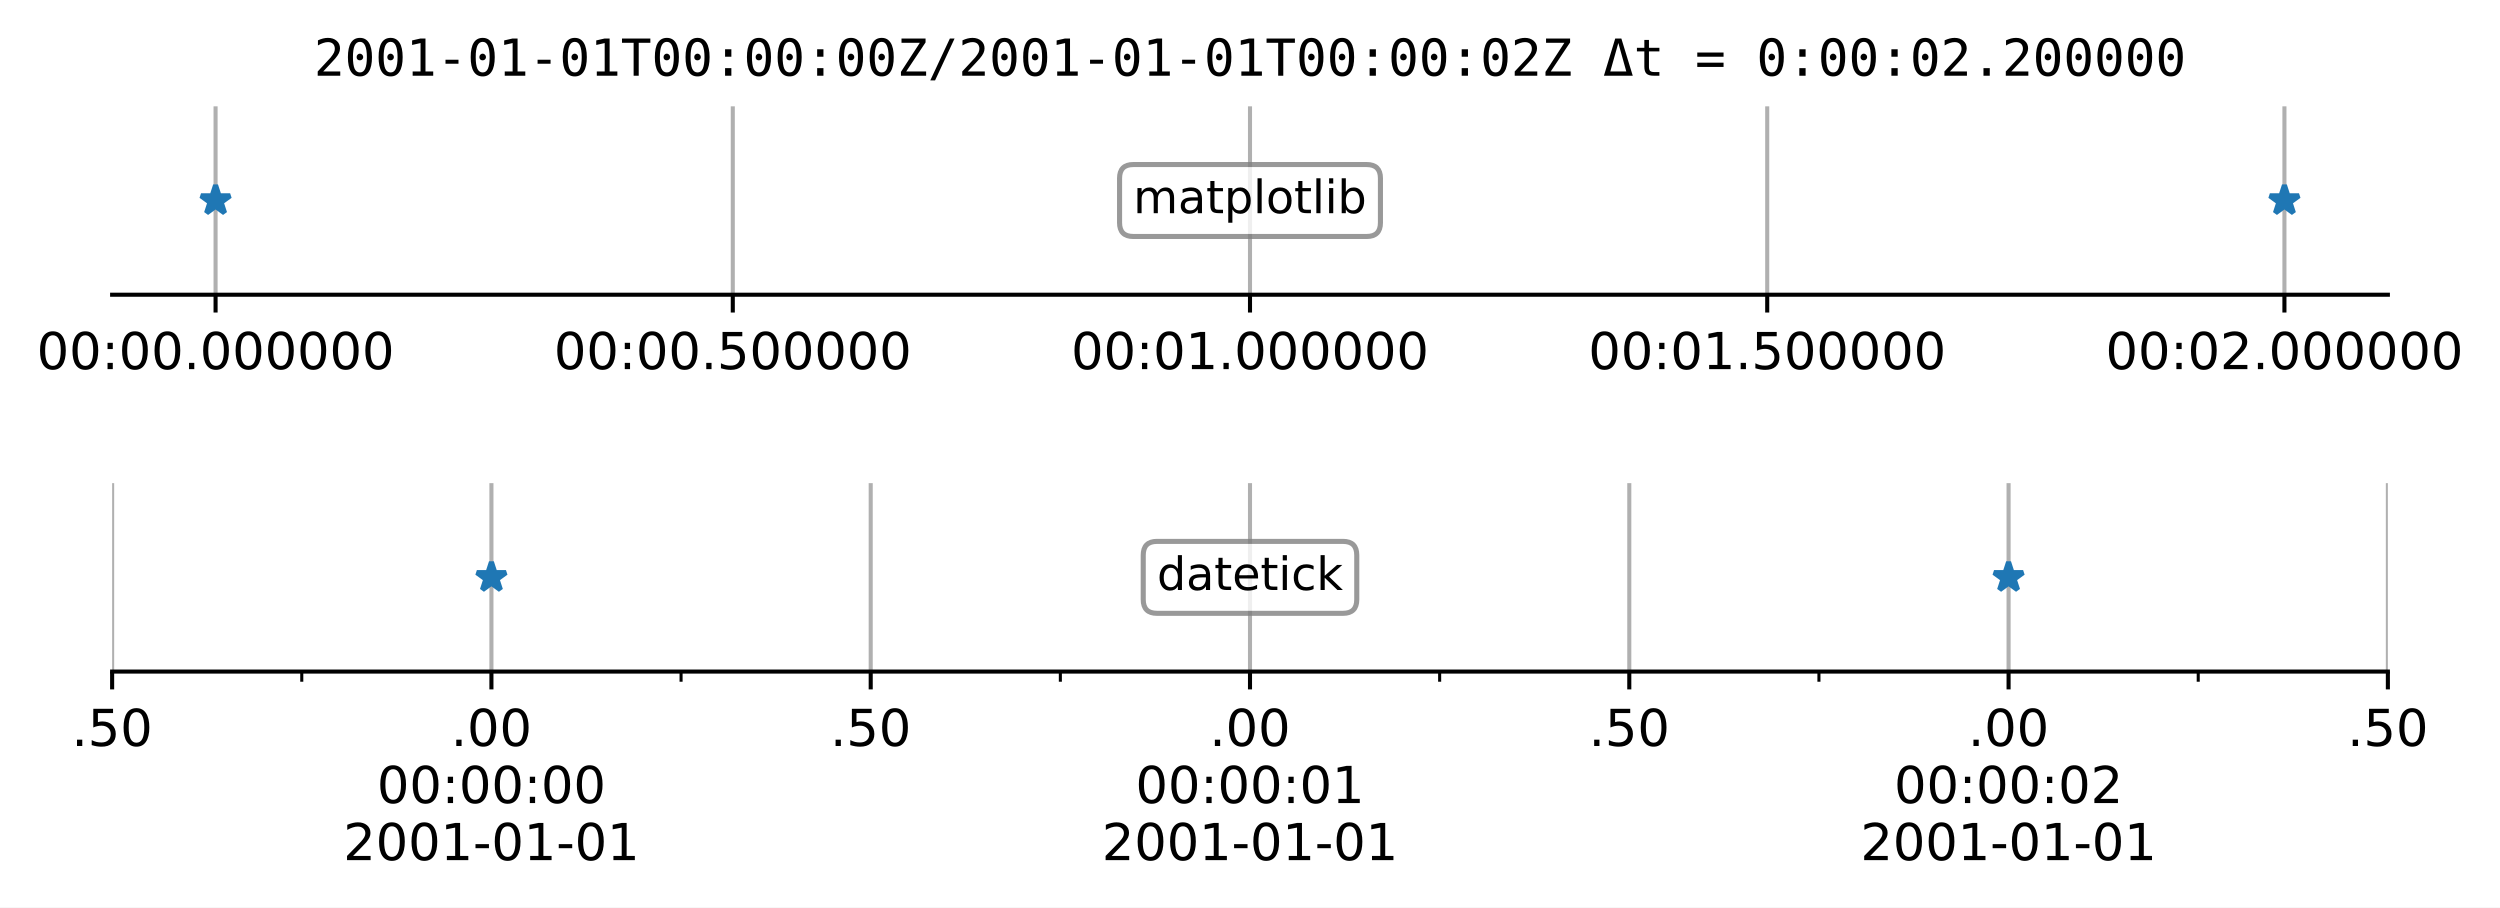
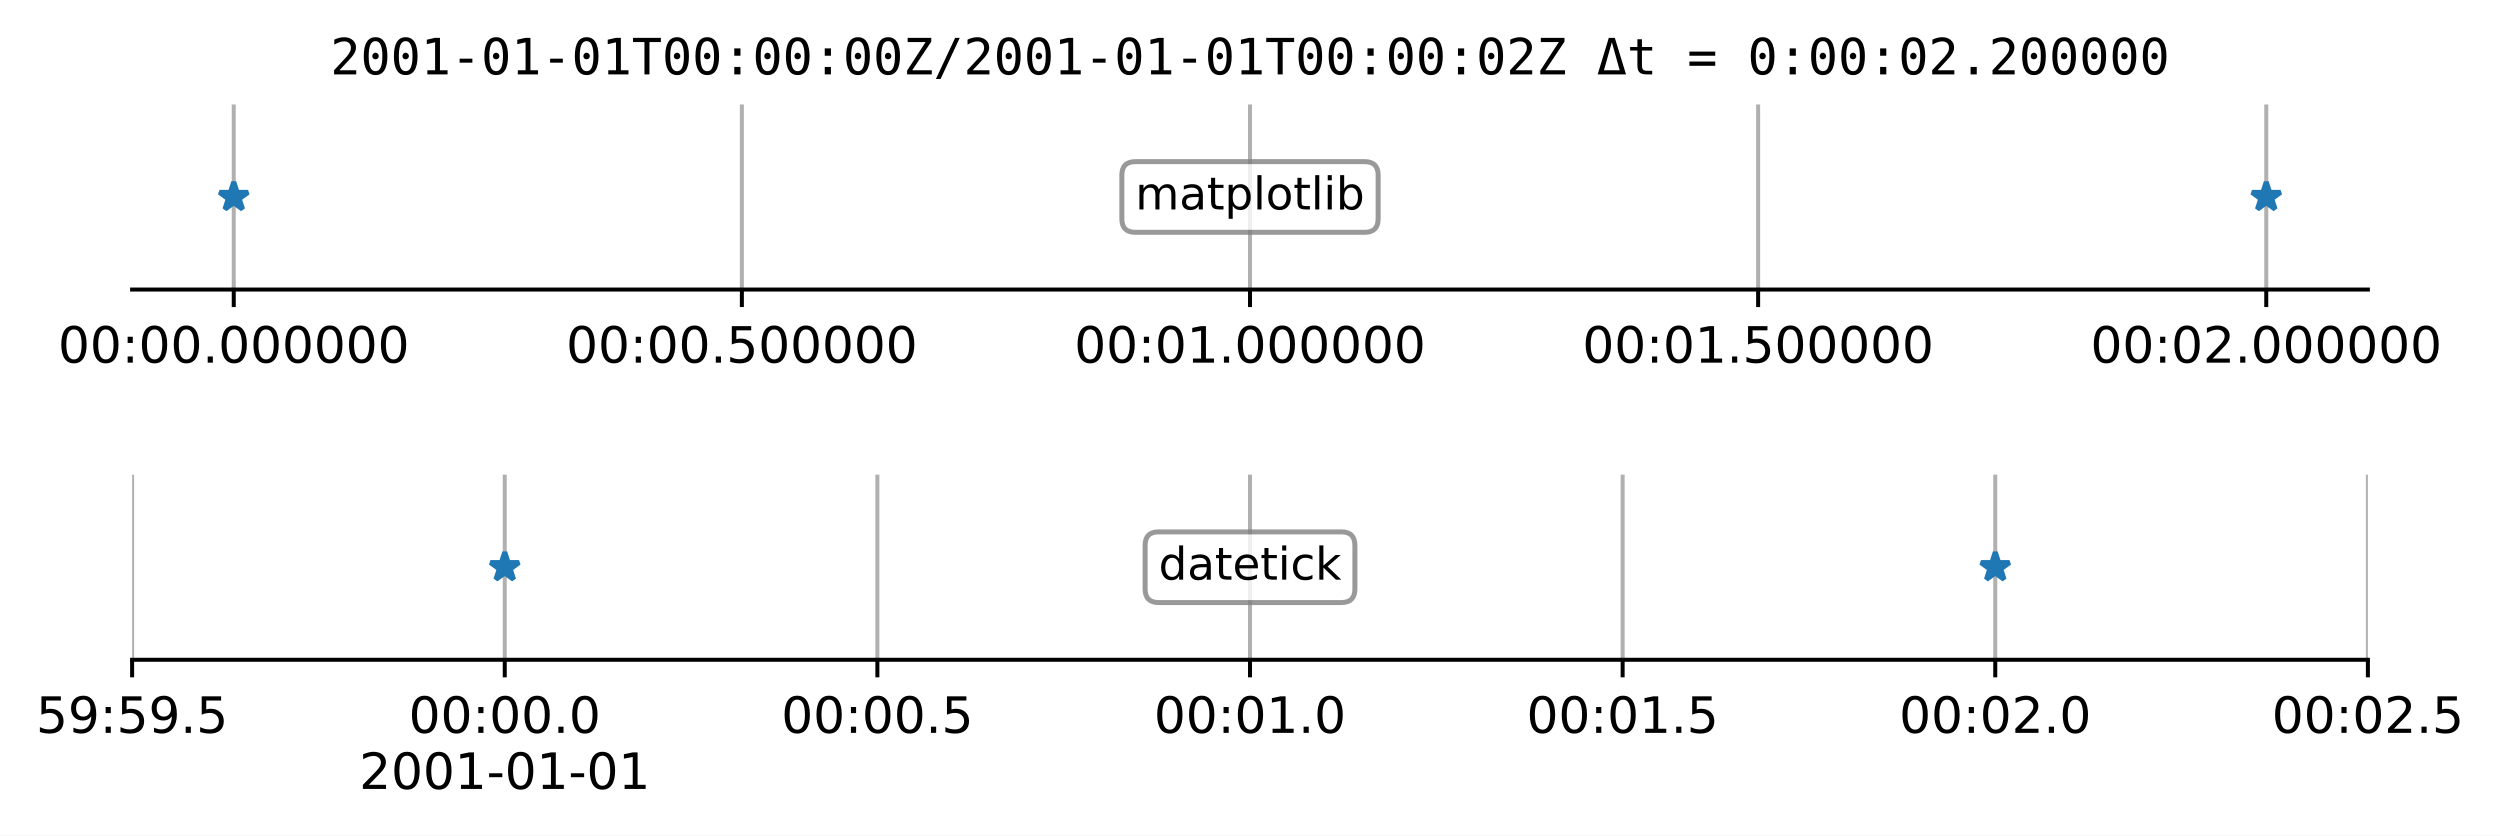
- <svg xmlns="http://www.w3.org/2000/svg" xmlns:xlink="http://www.w3.org/1999/xlink" width="490.39pt" height="178.005pt" viewBox="0 0 490.39 178.005" version="1.1">
+ <svg xmlns="http://www.w3.org/2000/svg" xmlns:xlink="http://www.w3.org/1999/xlink" width="499.159pt" height="166.808pt" viewBox="0 0 499.159 166.808" version="1.1">
  <defs>
    <style type="text/css">*{stroke-linejoin: round; stroke-linecap: butt}</style>
  </defs>
  <g id="figure_1">
    <g id="patch_1">
-       <path d="M 0 178.005  L 490.39 178.005  L 490.39 0  L 0 0  z " style="fill: #ffffff" />
+       <path d="M 0 166.808  L 499.159 166.808  L 499.159 0  L 0 0  z " style="fill: #ffffff" />
    </g>
    <g id="axes_1">
      <g id="patch_2">
-         <path d="M 21.995 57.812  L 468.395 57.812  L 468.395 20.852  L 21.995 20.852  z " style="fill: #ffffff" />
+         <path d="M 26.38 57.812  L 472.78 57.812  L 472.78 20.852  L 26.38 20.852  z " style="fill: #ffffff" />
      </g>
      <g id="matplotlib.axis_1">
        <g id="xtick_1">
          <g id="line2d_1">
-             <path d="M 42.286 57.812  L 42.286 20.852  " clip-path="url(#p8a9eaa1c72)" style="fill: none; stroke: #b0b0b0; stroke-width: 0.8; stroke-linecap: square" />
+             <path d="M 46.671 57.812  L 46.671 20.852  " clip-path="url(#p5912273b09)" style="fill: none; stroke: #b0b0b0; stroke-width: 0.8; stroke-linecap: square" />
          </g>
          <g id="line2d_2">
            <defs>
-               <path id="m58f800e756" d="M 0 0  L 0 3.5  " style="stroke: #000000; stroke-width: 0.8" />
+               <path id="m1e6c41ab66" d="M 0 0  L 0 3.5  " style="stroke: #000000; stroke-width: 0.8" />
            </defs>
            <g>
-               <use xlink:href="#m58f800e756" x="42.286" y="57.812" style="stroke: #000000; stroke-width: 0.8" />
+               <use xlink:href="#m1e6c41ab66" x="46.671" y="57.812" style="stroke: #000000; stroke-width: 0.8" />
            </g>
          </g>
          <g id="text_1">
-             <text style="font-size: 10px; font-family: 'DejaVu Sans', 'Bitstream Vera Sans', 'Computer Modern Sans Serif', 'Lucida Grande', 'Verdana', 'Geneva', 'Lucid', 'Arial', 'Helvetica', 'Avant Garde', sans-serif; text-anchor: middle" x="42.286" y="72.41" transform="rotate(-0 42.28595 72.41)">00:00.000000</text>
+             <text style="font-size: 10px; font-family: 'DejaVu Sans', 'Bitstream Vera Sans', 'Computer Modern Sans Serif', 'Lucida Grande', 'Verdana', 'Geneva', 'Lucid', 'Arial', 'Helvetica', 'Avant Garde', sans-serif; text-anchor: middle" x="46.671" y="72.41" transform="rotate(-0 46.67059 72.41)">00:00.000000</text>
          </g>
        </g>
        <g id="xtick_2">
          <g id="line2d_3">
-             <path d="M 143.741 57.812  L 143.741 20.852  " clip-path="url(#p8a9eaa1c72)" style="fill: none; stroke: #b0b0b0; stroke-width: 0.8; stroke-linecap: square" />
+             <path d="M 148.125 57.812  L 148.125 20.852  " clip-path="url(#p5912273b09)" style="fill: none; stroke: #b0b0b0; stroke-width: 0.8; stroke-linecap: square" />
          </g>
          <g id="line2d_4">
            <g>
-               <use xlink:href="#m58f800e756" x="143.741" y="57.812" style="stroke: #000000; stroke-width: 0.8" />
+               <use xlink:href="#m1e6c41ab66" x="148.125" y="57.812" style="stroke: #000000; stroke-width: 0.8" />
            </g>
          </g>
          <g id="text_2">
-             <text style="font-size: 10px; font-family: 'DejaVu Sans', 'Bitstream Vera Sans', 'Computer Modern Sans Serif', 'Lucida Grande', 'Verdana', 'Geneva', 'Lucid', 'Arial', 'Helvetica', 'Avant Garde', sans-serif; text-anchor: middle" x="143.741" y="72.41" transform="rotate(-0 143.7405 72.41)">00:00.500000</text>
+             <text style="font-size: 10px; font-family: 'DejaVu Sans', 'Bitstream Vera Sans', 'Computer Modern Sans Serif', 'Lucida Grande', 'Verdana', 'Geneva', 'Lucid', 'Arial', 'Helvetica', 'Avant Garde', sans-serif; text-anchor: middle" x="148.125" y="72.41" transform="rotate(-0 148.1252 72.41)">00:00.500000</text>
          </g>
        </g>
        <g id="xtick_3">
          <g id="line2d_5">
-             <path d="M 245.195 57.812  L 245.195 20.852  " clip-path="url(#p8a9eaa1c72)" style="fill: none; stroke: #b0b0b0; stroke-width: 0.8; stroke-linecap: square" />
+             <path d="M 249.58 57.812  L 249.58 20.852  " clip-path="url(#p5912273b09)" style="fill: none; stroke: #b0b0b0; stroke-width: 0.8; stroke-linecap: square" />
          </g>
          <g id="line2d_6">
            <g>
-               <use xlink:href="#m58f800e756" x="245.195" y="57.812" style="stroke: #000000; stroke-width: 0.8" />
+               <use xlink:href="#m1e6c41ab66" x="249.58" y="57.812" style="stroke: #000000; stroke-width: 0.8" />
            </g>
          </g>
          <g id="text_3">
-             <text style="font-size: 10px; font-family: 'DejaVu Sans', 'Bitstream Vera Sans', 'Computer Modern Sans Serif', 'Lucida Grande', 'Verdana', 'Geneva', 'Lucid', 'Arial', 'Helvetica', 'Avant Garde', sans-serif; text-anchor: middle" x="245.195" y="72.41" transform="rotate(-0 245.1951 72.41)">00:01.000000</text>
+             <text style="font-size: 10px; font-family: 'DejaVu Sans', 'Bitstream Vera Sans', 'Computer Modern Sans Serif', 'Lucida Grande', 'Verdana', 'Geneva', 'Lucid', 'Arial', 'Helvetica', 'Avant Garde', sans-serif; text-anchor: middle" x="249.58" y="72.41" transform="rotate(-0 249.5797 72.41)">00:01.000000</text>
          </g>
        </g>
        <g id="xtick_4">
          <g id="line2d_7">
-             <path d="M 346.65 57.812  L 346.65 20.852  " clip-path="url(#p8a9eaa1c72)" style="fill: none; stroke: #b0b0b0; stroke-width: 0.8; stroke-linecap: square" />
+             <path d="M 351.034 57.812  L 351.034 20.852  " clip-path="url(#p5912273b09)" style="fill: none; stroke: #b0b0b0; stroke-width: 0.8; stroke-linecap: square" />
          </g>
          <g id="line2d_8">
            <g>
-               <use xlink:href="#m58f800e756" x="346.65" y="57.812" style="stroke: #000000; stroke-width: 0.8" />
+               <use xlink:href="#m1e6c41ab66" x="351.034" y="57.812" style="stroke: #000000; stroke-width: 0.8" />
            </g>
          </g>
          <g id="text_4">
-             <text style="font-size: 10px; font-family: 'DejaVu Sans', 'Bitstream Vera Sans', 'Computer Modern Sans Serif', 'Lucida Grande', 'Verdana', 'Geneva', 'Lucid', 'Arial', 'Helvetica', 'Avant Garde', sans-serif; text-anchor: middle" x="346.65" y="72.41" transform="rotate(-0 346.6496 72.41)">00:01.500000</text>
+             <text style="font-size: 10px; font-family: 'DejaVu Sans', 'Bitstream Vera Sans', 'Computer Modern Sans Serif', 'Lucida Grande', 'Verdana', 'Geneva', 'Lucid', 'Arial', 'Helvetica', 'Avant Garde', sans-serif; text-anchor: middle" x="351.034" y="72.41" transform="rotate(-0 351.0343 72.41)">00:01.500000</text>
          </g>
        </g>
        <g id="xtick_5">
          <g id="line2d_9">
-             <path d="M 448.104 57.812  L 448.104 20.852  " clip-path="url(#p8a9eaa1c72)" style="fill: none; stroke: #b0b0b0; stroke-width: 0.8; stroke-linecap: square" />
+             <path d="M 452.489 57.812  L 452.489 20.852  " clip-path="url(#p5912273b09)" style="fill: none; stroke: #b0b0b0; stroke-width: 0.8; stroke-linecap: square" />
          </g>
          <g id="line2d_10">
            <g>
-               <use xlink:href="#m58f800e756" x="448.104" y="57.812" style="stroke: #000000; stroke-width: 0.8" />
+               <use xlink:href="#m1e6c41ab66" x="452.489" y="57.812" style="stroke: #000000; stroke-width: 0.8" />
            </g>
          </g>
          <g id="text_5">
-             <text style="font-size: 10px; font-family: 'DejaVu Sans', 'Bitstream Vera Sans', 'Computer Modern Sans Serif', 'Lucida Grande', 'Verdana', 'Geneva', 'Lucid', 'Arial', 'Helvetica', 'Avant Garde', sans-serif; text-anchor: middle" x="448.104" y="72.41" transform="rotate(-0 448.1042 72.41)">00:02.000000</text>
+             <text style="font-size: 10px; font-family: 'DejaVu Sans', 'Bitstream Vera Sans', 'Computer Modern Sans Serif', 'Lucida Grande', 'Verdana', 'Geneva', 'Lucid', 'Arial', 'Helvetica', 'Avant Garde', sans-serif; text-anchor: middle" x="452.489" y="72.41" transform="rotate(-0 452.4888 72.41)">00:02.000000</text>
          </g>
        </g>
      </g>
      <g id="line2d_11">
        <defs>
-           <path id="m8601014cf4" d="M 0 -3  L -0.674 -0.927  L -2.853 -0.927  L -1.09 0.354  L -1.763 2.427  L -0 1.146  L 1.763 2.427  L 1.09 0.354  L 2.853 -0.927  L 0.674 -0.927  z " style="stroke: #1f77b4; stroke-linejoin: bevel" />
+           <path id="maf42e94cd1" d="M 0 -3  L -0.674 -0.927  L -2.853 -0.927  L -1.09 0.354  L -1.763 2.427  L -0 1.146  L 1.763 2.427  L 1.09 0.354  L 2.853 -0.927  L 0.674 -0.927  z " style="stroke: #1f77b4; stroke-linejoin: bevel" />
        </defs>
-         <g clip-path="url(#p8a9eaa1c72)">
-           <use xlink:href="#m8601014cf4" x="42.286" y="39.332" style="fill: #1f77b4; stroke: #1f77b4; stroke-linejoin: bevel" />
-           <use xlink:href="#m8601014cf4" x="448.104" y="39.332" style="fill: #1f77b4; stroke: #1f77b4; stroke-linejoin: bevel" />
+         <g clip-path="url(#p5912273b09)">
+           <use xlink:href="#maf42e94cd1" x="46.671" y="39.332" style="fill: #1f77b4; stroke: #1f77b4; stroke-linejoin: bevel" />
+           <use xlink:href="#maf42e94cd1" x="452.489" y="39.332" style="fill: #1f77b4; stroke: #1f77b4; stroke-linejoin: bevel" />
        </g>
      </g>
      <g id="patch_3">
-         <path d="M 21.995 57.812  L 468.395 57.812  " style="fill: none; stroke: #000000; stroke-width: 0.8; stroke-linejoin: miter; stroke-linecap: square" />
+         <path d="M 26.38 57.812  L 472.78 57.812  " style="fill: none; stroke: #000000; stroke-width: 0.8; stroke-linejoin: miter; stroke-linecap: square" />
      </g>
      <g id="text_6">
        <g id="patch_4">
-           <path d="M 222.308 46.387  L 268.082 46.387  Q 270.782 46.387 270.782 43.687  L 270.782 34.976  Q 270.782 32.276 268.082 32.276  L 222.308 32.276  Q 219.608 32.276 219.608 34.976  L 219.608 43.687  Q 219.608 46.387 222.308 46.387  z " style="fill: #ffffff; opacity: 0.8; stroke: #808080; stroke-linejoin: miter" />
-         </g>
-         <text style="font-size: 9px; font-family: 'DejaVu Sans', 'Bitstream Vera Sans', 'Computer Modern Sans Serif', 'Lucida Grande', 'Verdana', 'Geneva', 'Lucid', 'Arial', 'Helvetica', 'Avant Garde', sans-serif; text-anchor: middle" x="245.195" y="41.815" transform="rotate(-0 245.1951 41.815)">matplotlib</text>
+           <path d="M 226.693 46.387  L 272.466 46.387  Q 275.166 46.387 275.166 43.687  L 275.166 34.976  Q 275.166 32.276 272.466 32.276  L 226.693 32.276  Q 223.993 32.276 223.993 34.976  L 223.993 43.687  Q 223.993 46.387 226.693 46.387  z " style="fill: #ffffff; opacity: 0.8; stroke: #808080; stroke-linejoin: miter" />
+         </g>
+         <text style="font-size: 9px; font-family: 'DejaVu Sans', 'Bitstream Vera Sans', 'Computer Modern Sans Serif', 'Lucida Grande', 'Verdana', 'Geneva', 'Lucid', 'Arial', 'Helvetica', 'Avant Garde', sans-serif; text-anchor: middle" x="249.58" y="41.815" transform="rotate(-0 249.5797 41.815)">matplotlib</text>
      </g>
      <g id="text_7">
-         <text style="font-size: 10px; font-family: 'DejaVu Sans Mono', 'Bitstream Vera Sans Mono', 'Computer Modern Typewriter', 'Andale Mono', 'Nimbus Mono L', 'Courier New', 'Courier', 'Fixed', 'Terminal', monospace; text-anchor: middle" x="245.195" y="14.852" transform="rotate(-0 245.195 14.85156)">2001-01-01T00:00:00Z/2001-01-01T00:00:02Z Δt = 0:00:02.200000</text>
+         <text style="font-size: 10px; font-family: 'DejaVu Sans Mono', 'Bitstream Vera Sans Mono', 'Computer Modern Typewriter', 'Andale Mono', 'Nimbus Mono L', 'Courier New', 'Courier', 'Fixed', 'Terminal', monospace; text-anchor: middle" x="249.58" y="14.852" transform="rotate(-0 249.5797 14.85156)">2001-01-01T00:00:00Z/2001-01-01T00:00:02Z Δt = 0:00:02.200000</text>
      </g>
    </g>
    <g id="axes_2">
      <g id="patch_5">
-         <path d="M 21.995 131.732  L 468.395 131.732  L 468.395 94.772  L 21.995 94.772  z " style="fill: #ffffff" />
+         <path d="M 26.38 131.732  L 472.78 131.732  L 472.78 94.772  L 26.38 94.772  z " style="fill: #ffffff" />
      </g>
      <g id="matplotlib.axis_2">
        <g id="xtick_6">
          <g id="line2d_12">
-             <path d="M 21.995 131.732  L 21.995 94.772  " clip-path="url(#p465b9ae20a)" style="fill: none; stroke: #b0b0b0; stroke-width: 0.8; stroke-linecap: square" />
+             <path d="M 26.38 131.732  L 26.38 94.772  " clip-path="url(#p5b80250473)" style="fill: none; stroke: #b0b0b0; stroke-width: 0.8; stroke-linecap: square" />
          </g>
          <g id="line2d_13">
            <g>
-               <use xlink:href="#m58f800e756" x="21.995" y="131.732" style="stroke: #000000; stroke-width: 0.8" />
+               <use xlink:href="#m1e6c41ab66" x="26.38" y="131.732" style="stroke: #000000; stroke-width: 0.8" />
            </g>
          </g>
          <g id="text_8">
-             <text style="font-size: 10px; font-family: 'DejaVu Sans', 'Bitstream Vera Sans', 'Computer Modern Sans Serif', 'Lucida Grande', 'Verdana', 'Geneva', 'Lucid', 'Arial', 'Helvetica', 'Avant Garde', sans-serif; text-anchor: middle" x="21.995" y="146.33" transform="rotate(-0 21.99506 146.33)">.50</text>
+             <text style="font-size: 10px; font-family: 'DejaVu Sans', 'Bitstream Vera Sans', 'Computer Modern Sans Serif', 'Lucida Grande', 'Verdana', 'Geneva', 'Lucid', 'Arial', 'Helvetica', 'Avant Garde', sans-serif; text-anchor: middle" x="26.38" y="146.33" transform="rotate(-0 26.3797 146.33)">59:59.5</text>
          </g>
        </g>
        <g id="xtick_7">
          <g id="line2d_14">
-             <path d="M 96.395 131.732  L 96.395 94.772  " clip-path="url(#p465b9ae20a)" style="fill: none; stroke: #b0b0b0; stroke-width: 0.8; stroke-linecap: square" />
+             <path d="M 100.78 131.732  L 100.78 94.772  " clip-path="url(#p5b80250473)" style="fill: none; stroke: #b0b0b0; stroke-width: 0.8; stroke-linecap: square" />
          </g>
          <g id="line2d_15">
            <g>
-               <use xlink:href="#m58f800e756" x="96.395" y="131.732" style="stroke: #000000; stroke-width: 0.8" />
+               <use xlink:href="#m1e6c41ab66" x="100.78" y="131.732" style="stroke: #000000; stroke-width: 0.8" />
            </g>
          </g>
          <g id="text_9">
-             <text style="font-size: 10px; font-family: 'DejaVu Sans', 'Bitstream Vera Sans', 'Computer Modern Sans Serif', 'Lucida Grande', 'Verdana', 'Geneva', 'Lucid', 'Arial', 'Helvetica', 'Avant Garde', sans-serif" transform="translate(88.44349 146.33)">.00</text>
-             <text style="font-size: 10px; font-family: 'DejaVu Sans', 'Bitstream Vera Sans', 'Computer Modern Sans Serif', 'Lucida Grande', 'Verdana', 'Geneva', 'Lucid', 'Arial', 'Helvetica', 'Avant Garde', sans-serif" transform="translate(73.9388 157.5278)">00:00:00</text>
-             <text style="font-size: 10px; font-family: 'DejaVu Sans', 'Bitstream Vera Sans', 'Computer Modern Sans Serif', 'Lucida Grande', 'Verdana', 'Geneva', 'Lucid', 'Arial', 'Helvetica', 'Avant Garde', sans-serif" transform="translate(67.33724 168.7256)">2001-01-01</text>
+             <text style="font-size: 10px; font-family: 'DejaVu Sans', 'Bitstream Vera Sans', 'Computer Modern Sans Serif', 'Lucida Grande', 'Verdana', 'Geneva', 'Lucid', 'Arial', 'Helvetica', 'Avant Garde', sans-serif" transform="translate(81.60001 146.33)">00:00.0</text>
+             <text style="font-size: 10px; font-family: 'DejaVu Sans', 'Bitstream Vera Sans', 'Computer Modern Sans Serif', 'Lucida Grande', 'Verdana', 'Geneva', 'Lucid', 'Arial', 'Helvetica', 'Avant Garde', sans-serif" transform="translate(71.72188 157.5278)">2001-01-01</text>
          </g>
        </g>
        <g id="xtick_8">
          <g id="line2d_16">
-             <path d="M 170.795 131.732  L 170.795 94.772  " clip-path="url(#p465b9ae20a)" style="fill: none; stroke: #b0b0b0; stroke-width: 0.8; stroke-linecap: square" />
+             <path d="M 175.18 131.732  L 175.18 94.772  " clip-path="url(#p5b80250473)" style="fill: none; stroke: #b0b0b0; stroke-width: 0.8; stroke-linecap: square" />
          </g>
          <g id="line2d_17">
            <g>
-               <use xlink:href="#m58f800e756" x="170.795" y="131.732" style="stroke: #000000; stroke-width: 0.8" />
+               <use xlink:href="#m1e6c41ab66" x="175.18" y="131.732" style="stroke: #000000; stroke-width: 0.8" />
            </g>
          </g>
          <g id="text_10">
-             <text style="font-size: 10px; font-family: 'DejaVu Sans', 'Bitstream Vera Sans', 'Computer Modern Sans Serif', 'Lucida Grande', 'Verdana', 'Geneva', 'Lucid', 'Arial', 'Helvetica', 'Avant Garde', sans-serif; text-anchor: middle" x="170.795" y="146.33" transform="rotate(-0 170.795 146.33)">.50</text>
+             <text style="font-size: 10px; font-family: 'DejaVu Sans', 'Bitstream Vera Sans', 'Computer Modern Sans Serif', 'Lucida Grande', 'Verdana', 'Geneva', 'Lucid', 'Arial', 'Helvetica', 'Avant Garde', sans-serif; text-anchor: middle" x="175.18" y="146.33" transform="rotate(-0 175.1797 146.33)">00:00.5</text>
          </g>
        </g>
        <g id="xtick_9">
          <g id="line2d_18">
-             <path d="M 245.195 131.732  L 245.195 94.772  " clip-path="url(#p465b9ae20a)" style="fill: none; stroke: #b0b0b0; stroke-width: 0.8; stroke-linecap: square" />
+             <path d="M 249.58 131.732  L 249.58 94.772  " clip-path="url(#p5b80250473)" style="fill: none; stroke: #b0b0b0; stroke-width: 0.8; stroke-linecap: square" />
          </g>
          <g id="line2d_19">
            <g>
-               <use xlink:href="#m58f800e756" x="245.195" y="131.732" style="stroke: #000000; stroke-width: 0.8" />
+               <use xlink:href="#m1e6c41ab66" x="249.58" y="131.732" style="stroke: #000000; stroke-width: 0.8" />
            </g>
          </g>
          <g id="text_11">
-             <text style="font-size: 10px; font-family: 'DejaVu Sans', 'Bitstream Vera Sans', 'Computer Modern Sans Serif', 'Lucida Grande', 'Verdana', 'Geneva', 'Lucid', 'Arial', 'Helvetica', 'Avant Garde', sans-serif" transform="translate(237.2435 146.33)">.00</text>
-             <text style="font-size: 10px; font-family: 'DejaVu Sans', 'Bitstream Vera Sans', 'Computer Modern Sans Serif', 'Lucida Grande', 'Verdana', 'Geneva', 'Lucid', 'Arial', 'Helvetica', 'Avant Garde', sans-serif" transform="translate(222.7388 157.5278)">00:00:01</text>
-             <text style="font-size: 10px; font-family: 'DejaVu Sans', 'Bitstream Vera Sans', 'Computer Modern Sans Serif', 'Lucida Grande', 'Verdana', 'Geneva', 'Lucid', 'Arial', 'Helvetica', 'Avant Garde', sans-serif" transform="translate(216.1373 168.7256)">2001-01-01</text>
+             <text style="font-size: 10px; font-family: 'DejaVu Sans', 'Bitstream Vera Sans', 'Computer Modern Sans Serif', 'Lucida Grande', 'Verdana', 'Geneva', 'Lucid', 'Arial', 'Helvetica', 'Avant Garde', sans-serif; text-anchor: middle" x="249.58" y="146.33" transform="rotate(-0 249.5797 146.33)">00:01.0</text>
          </g>
        </g>
        <g id="xtick_10">
          <g id="line2d_20">
-             <path d="M 319.595 131.732  L 319.595 94.772  " clip-path="url(#p465b9ae20a)" style="fill: none; stroke: #b0b0b0; stroke-width: 0.8; stroke-linecap: square" />
+             <path d="M 323.98 131.732  L 323.98 94.772  " clip-path="url(#p5b80250473)" style="fill: none; stroke: #b0b0b0; stroke-width: 0.8; stroke-linecap: square" />
          </g>
          <g id="line2d_21">
            <g>
-               <use xlink:href="#m58f800e756" x="319.595" y="131.732" style="stroke: #000000; stroke-width: 0.8" />
+               <use xlink:href="#m1e6c41ab66" x="323.98" y="131.732" style="stroke: #000000; stroke-width: 0.8" />
            </g>
          </g>
          <g id="text_12">
-             <text style="font-size: 10px; font-family: 'DejaVu Sans', 'Bitstream Vera Sans', 'Computer Modern Sans Serif', 'Lucida Grande', 'Verdana', 'Geneva', 'Lucid', 'Arial', 'Helvetica', 'Avant Garde', sans-serif; text-anchor: middle" x="319.595" y="146.33" transform="rotate(-0 319.5951 146.33)">.50</text>
+             <text style="font-size: 10px; font-family: 'DejaVu Sans', 'Bitstream Vera Sans', 'Computer Modern Sans Serif', 'Lucida Grande', 'Verdana', 'Geneva', 'Lucid', 'Arial', 'Helvetica', 'Avant Garde', sans-serif; text-anchor: middle" x="323.98" y="146.33" transform="rotate(-0 323.9797 146.33)">00:01.5</text>
          </g>
        </g>
        <g id="xtick_11">
          <g id="line2d_22">
-             <path d="M 393.995 131.732  L 393.995 94.772  " clip-path="url(#p465b9ae20a)" style="fill: none; stroke: #b0b0b0; stroke-width: 0.8; stroke-linecap: square" />
+             <path d="M 398.38 131.732  L 398.38 94.772  " clip-path="url(#p5b80250473)" style="fill: none; stroke: #b0b0b0; stroke-width: 0.8; stroke-linecap: square" />
          </g>
          <g id="line2d_23">
            <g>
-               <use xlink:href="#m58f800e756" x="393.995" y="131.732" style="stroke: #000000; stroke-width: 0.8" />
+               <use xlink:href="#m1e6c41ab66" x="398.38" y="131.732" style="stroke: #000000; stroke-width: 0.8" />
            </g>
          </g>
          <g id="text_13">
-             <text style="font-size: 10px; font-family: 'DejaVu Sans', 'Bitstream Vera Sans', 'Computer Modern Sans Serif', 'Lucida Grande', 'Verdana', 'Geneva', 'Lucid', 'Arial', 'Helvetica', 'Avant Garde', sans-serif" transform="translate(386.0435 146.33)">.00</text>
-             <text style="font-size: 10px; font-family: 'DejaVu Sans', 'Bitstream Vera Sans', 'Computer Modern Sans Serif', 'Lucida Grande', 'Verdana', 'Geneva', 'Lucid', 'Arial', 'Helvetica', 'Avant Garde', sans-serif" transform="translate(371.5388 157.5278)">00:00:02</text>
-             <text style="font-size: 10px; font-family: 'DejaVu Sans', 'Bitstream Vera Sans', 'Computer Modern Sans Serif', 'Lucida Grande', 'Verdana', 'Geneva', 'Lucid', 'Arial', 'Helvetica', 'Avant Garde', sans-serif" transform="translate(364.9372 168.7256)">2001-01-01</text>
+             <text style="font-size: 10px; font-family: 'DejaVu Sans', 'Bitstream Vera Sans', 'Computer Modern Sans Serif', 'Lucida Grande', 'Verdana', 'Geneva', 'Lucid', 'Arial', 'Helvetica', 'Avant Garde', sans-serif; text-anchor: middle" x="398.38" y="146.33" transform="rotate(-0 398.3797 146.33)">00:02.0</text>
          </g>
        </g>
        <g id="xtick_12">
          <g id="line2d_24">
-             <path d="M 468.395 131.732  L 468.395 94.772  " clip-path="url(#p465b9ae20a)" style="fill: none; stroke: #b0b0b0; stroke-width: 0.8; stroke-linecap: square" />
+             <path d="M 472.78 131.732  L 472.78 94.772  " clip-path="url(#p5b80250473)" style="fill: none; stroke: #b0b0b0; stroke-width: 0.8; stroke-linecap: square" />
          </g>
          <g id="line2d_25">
            <g>
-               <use xlink:href="#m58f800e756" x="468.395" y="131.732" style="stroke: #000000; stroke-width: 0.8" />
+               <use xlink:href="#m1e6c41ab66" x="472.78" y="131.732" style="stroke: #000000; stroke-width: 0.8" />
            </g>
          </g>
          <g id="text_14">
-             <text style="font-size: 10px; font-family: 'DejaVu Sans', 'Bitstream Vera Sans', 'Computer Modern Sans Serif', 'Lucida Grande', 'Verdana', 'Geneva', 'Lucid', 'Arial', 'Helvetica', 'Avant Garde', sans-serif; text-anchor: middle" x="468.395" y="146.33" transform="rotate(-0 468.3951 146.33)">.50</text>
-           </g>
-         </g>
-         <g id="xtick_13">
-           <g id="line2d_26">
-             <defs>
-               <path id="m07e4790079" d="M 0 0  L 0 2  " style="stroke: #000000; stroke-width: 0.6" />
-             </defs>
-             <g>
-               <use xlink:href="#m07e4790079" x="59.195" y="131.732" style="stroke: #000000; stroke-width: 0.6" />
-             </g>
-           </g>
-         </g>
-         <g id="xtick_14">
-           <g id="line2d_27">
-             <g>
-               <use xlink:href="#m07e4790079" x="133.595" y="131.732" style="stroke: #000000; stroke-width: 0.6" />
-             </g>
-           </g>
-         </g>
-         <g id="xtick_15">
-           <g id="line2d_28">
-             <g>
-               <use xlink:href="#m07e4790079" x="207.995" y="131.732" style="stroke: #000000; stroke-width: 0.6" />
-             </g>
-           </g>
-         </g>
-         <g id="xtick_16">
-           <g id="line2d_29">
-             <g>
-               <use xlink:href="#m07e4790079" x="282.395" y="131.732" style="stroke: #000000; stroke-width: 0.6" />
-             </g>
-           </g>
-         </g>
-         <g id="xtick_17">
-           <g id="line2d_30">
-             <g>
-               <use xlink:href="#m07e4790079" x="356.795" y="131.732" style="stroke: #000000; stroke-width: 0.6" />
-             </g>
-           </g>
-         </g>
-         <g id="xtick_18">
-           <g id="line2d_31">
-             <g>
-               <use xlink:href="#m07e4790079" x="431.195" y="131.732" style="stroke: #000000; stroke-width: 0.6" />
-             </g>
-           </g>
-         </g>
-       </g>
-       <g id="line2d_32">
-         <g clip-path="url(#p465b9ae20a)">
-           <use xlink:href="#m8601014cf4" x="96.395" y="113.252" style="fill: #1f77b4; stroke: #1f77b4; stroke-linejoin: bevel" />
-           <use xlink:href="#m8601014cf4" x="393.995" y="113.252" style="fill: #1f77b4; stroke: #1f77b4; stroke-linejoin: bevel" />
+             <text style="font-size: 10px; font-family: 'DejaVu Sans', 'Bitstream Vera Sans', 'Computer Modern Sans Serif', 'Lucida Grande', 'Verdana', 'Geneva', 'Lucid', 'Arial', 'Helvetica', 'Avant Garde', sans-serif; text-anchor: middle" x="472.78" y="146.33" transform="rotate(-0 472.7797 146.33)">00:02.5</text>
+           </g>
+         </g>
+       </g>
+       <g id="line2d_26">
+         <g clip-path="url(#p5b80250473)">
+           <use xlink:href="#maf42e94cd1" x="100.78" y="113.252" style="fill: #1f77b4; stroke: #1f77b4; stroke-linejoin: bevel" />
+           <use xlink:href="#maf42e94cd1" x="398.38" y="113.252" style="fill: #1f77b4; stroke: #1f77b4; stroke-linejoin: bevel" />
        </g>
      </g>
      <g id="patch_6">
-         <path d="M 21.995 131.732  L 468.395 131.732  " style="fill: none; stroke: #000000; stroke-width: 0.8; stroke-linejoin: miter; stroke-linecap: square" />
+         <path d="M 26.38 131.732  L 472.78 131.732  " style="fill: none; stroke: #000000; stroke-width: 0.8; stroke-linejoin: miter; stroke-linecap: square" />
      </g>
      <g id="text_15">
        <g id="patch_7">
-           <path d="M 226.953 120.307  L 263.437 120.307  Q 266.137 120.307 266.137 117.607  L 266.137 108.896  Q 266.137 106.196 263.437 106.196  L 226.953 106.196  Q 224.253 106.196 224.253 108.896  L 224.253 117.607  Q 224.253 120.307 226.953 120.307  z " style="fill: #ffffff; opacity: 0.8; stroke: #808080; stroke-linejoin: miter" />
-         </g>
-         <text style="font-size: 9px; font-family: 'DejaVu Sans', 'Bitstream Vera Sans', 'Computer Modern Sans Serif', 'Lucida Grande', 'Verdana', 'Geneva', 'Lucid', 'Arial', 'Helvetica', 'Avant Garde', sans-serif; text-anchor: middle" x="245.195" y="115.735" transform="rotate(-0 245.1951 115.735)">datetick</text>
+           <path d="M 231.338 120.307  L 267.822 120.307  Q 270.522 120.307 270.522 117.607  L 270.522 108.896  Q 270.522 106.196 267.822 106.196  L 231.338 106.196  Q 228.638 106.196 228.638 108.896  L 228.638 117.607  Q 228.638 120.307 231.338 120.307  z " style="fill: #ffffff; opacity: 0.8; stroke: #808080; stroke-linejoin: miter" />
+         </g>
+         <text style="font-size: 9px; font-family: 'DejaVu Sans', 'Bitstream Vera Sans', 'Computer Modern Sans Serif', 'Lucida Grande', 'Verdana', 'Geneva', 'Lucid', 'Arial', 'Helvetica', 'Avant Garde', sans-serif; text-anchor: middle" x="249.58" y="115.735" transform="rotate(-0 249.5797 115.735)">datetick</text>
      </g>
    </g>
  </g>
  <defs>
-     <clipPath id="p8a9eaa1c72">
-       <rect x="21.995" y="20.852" width="446.4" height="36.96" />
+     <clipPath id="p5912273b09">
+       <rect x="26.38" y="20.852" width="446.4" height="36.96" />
    </clipPath>
-     <clipPath id="p465b9ae20a">
-       <rect x="21.995" y="94.772" width="446.4" height="36.96" />
+     <clipPath id="p5b80250473">
+       <rect x="26.38" y="94.772" width="446.4" height="36.96" />
    </clipPath>
  </defs>
</svg>
